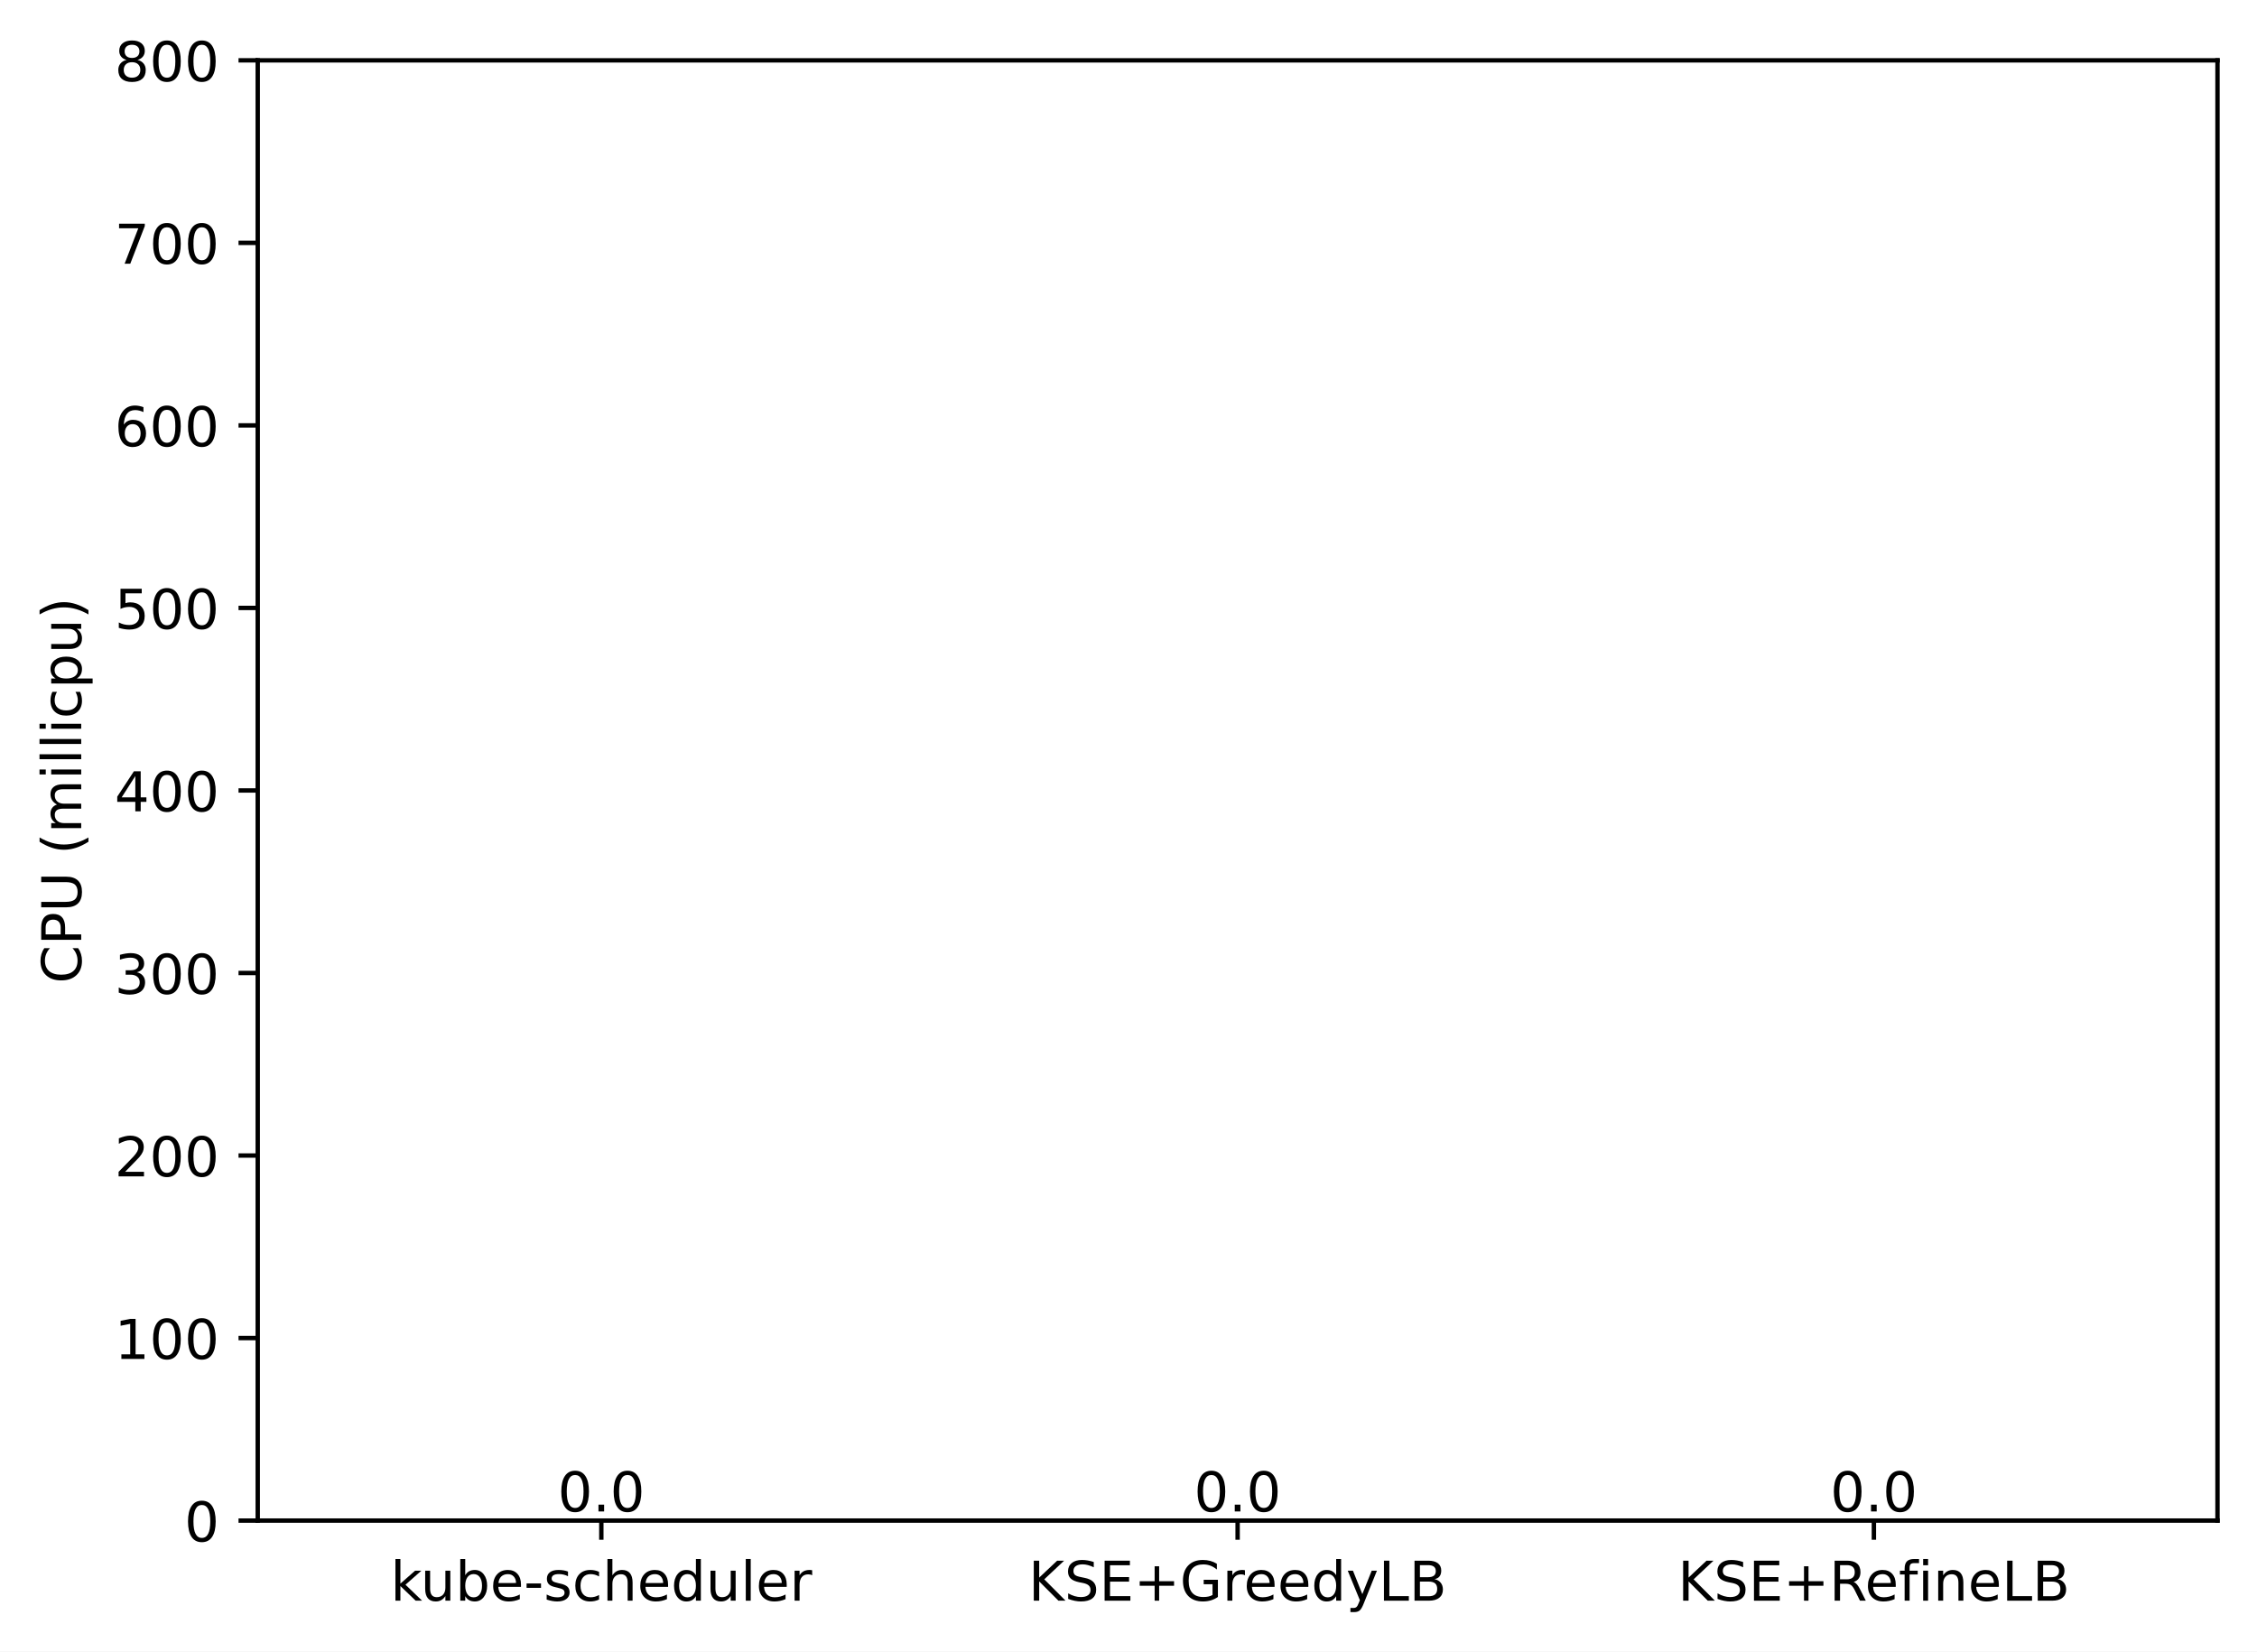
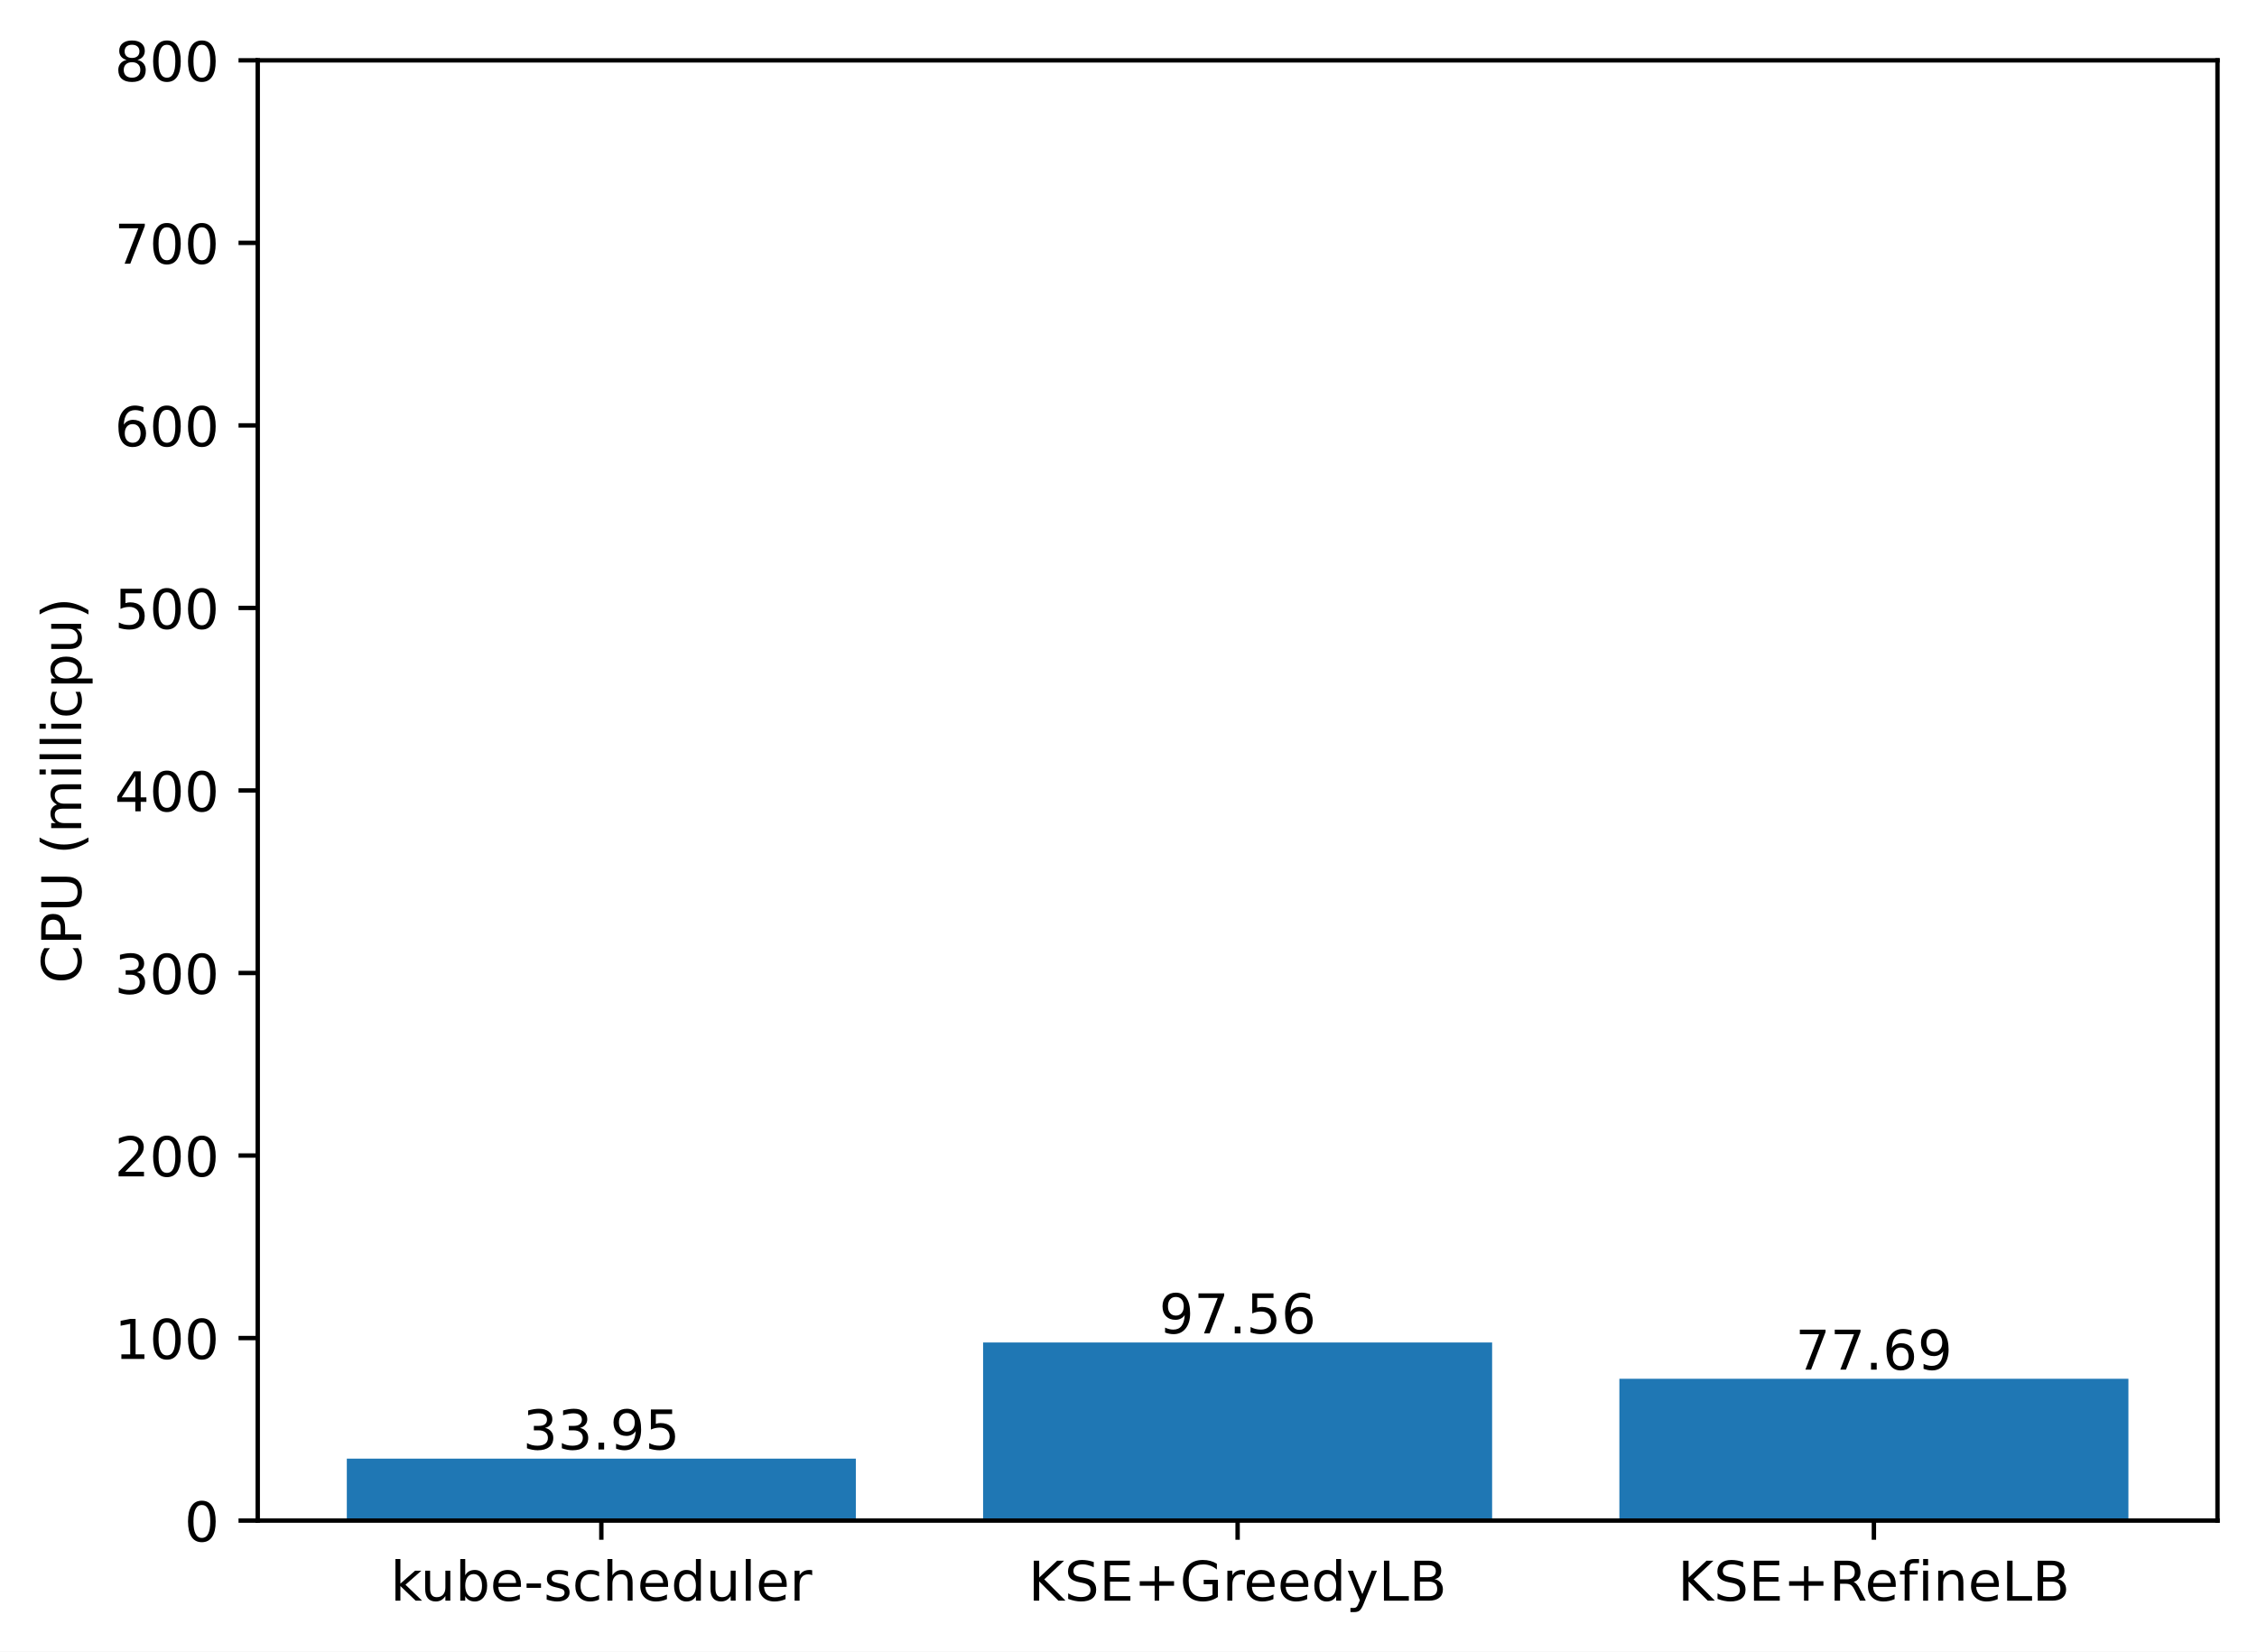
<svg xmlns="http://www.w3.org/2000/svg" xmlns:xlink="http://www.w3.org/1999/xlink" width="411.286pt" height="300.989pt" viewBox="0 0 411.286 300.989" version="1.1">
  <defs>
    <style type="text/css">*{stroke-linejoin: round; stroke-linecap: butt}</style>
  </defs>
  <g id="figure_1">
    <g id="patch_1">
      <path d="M 0 300.989  L 411.286 300.989  L 411.286 0  L 0 0  z " style="fill: #ffffff" />
    </g>
    <g id="axes_1">
      <g id="patch_2">
        <path d="M 46.966 277.111  L 404.086 277.111  L 404.086 10.999  L 46.966 10.999  z " style="fill: #ffffff" />
      </g>
      <g id="patch_3">
-         <path d="M 63.198 277.111  L 155.957 277.111  L 155.957 277.111  L 63.198 277.111  z " clip-path="url(#pdb2baf6ef2)" style="fill: #1f77b4" />
+         <path d="M 63.198 277.111  L 155.957 277.111  L 155.957 265.818  L 63.198 265.818  z " clip-path="url(#pfbf8e3f7e3)" style="fill: #1f77b4" />
      </g>
      <g id="patch_4">
-         <path d="M 179.146 277.111  L 271.905 277.111  L 271.905 277.111  L 179.146 277.111  z " clip-path="url(#pdb2baf6ef2)" style="fill: #1f77b4" />
+         <path d="M 179.146 277.111  L 271.905 277.111  L 271.905 244.659  L 179.146 244.659  z " clip-path="url(#pfbf8e3f7e3)" style="fill: #1f77b4" />
      </g>
      <g id="patch_5">
-         <path d="M 295.094 277.111  L 387.853 277.111  L 387.853 277.111  L 295.094 277.111  z " clip-path="url(#pdb2baf6ef2)" style="fill: #1f77b4" />
+         <path d="M 295.094 277.111  L 387.853 277.111  L 387.853 251.268  L 295.094 251.268  z " clip-path="url(#pfbf8e3f7e3)" style="fill: #1f77b4" />
      </g>
      <g id="matplotlib.axis_1">
        <g id="xtick_1">
          <g id="line2d_1">
            <defs>
-               <path id="m6e3d70044f" d="M 0 0  L 0 3.5  " style="stroke: #000000; stroke-width: 0.8" />
+               <path id="md82b73654c" d="M 0 0  L 0 3.5  " style="stroke: #000000; stroke-width: 0.8" />
            </defs>
            <g>
-               <use xlink:href="#m6e3d70044f" x="109.578" y="277.111" style="stroke: #000000; stroke-width: 0.8" />
+               <use xlink:href="#md82b73654c" x="109.578" y="277.111" style="stroke: #000000; stroke-width: 0.8" />
            </g>
          </g>
          <g id="text_1">
            <g transform="translate(71.15179 291.7097)scale(0.1 -0.1)">
              <defs>
                <path id="DejaVuSans-6b" d="M 581 4863  L 1159 4863  L 1159 1991  L 2875 3500  L 3609 3500  L 1753 1863  L 3688 0  L 2938 0  L 1159 1709  L 1159 0  L 581 0  L 581 4863  z " transform="scale(0.015625)" />
                <path id="DejaVuSans-75" d="M 544 1381  L 544 3500  L 1119 3500  L 1119 1403  Q 1119 906 1312 657  Q 1506 409 1894 409  Q 2359 409 2629 706  Q 2900 1003 2900 1516  L 2900 3500  L 3475 3500  L 3475 0  L 2900 0  L 2900 538  Q 2691 219 2414 64  Q 2138 -91 1772 -91  Q 1169 -91 856 284  Q 544 659 544 1381  z M 1991 3584  L 1991 3584  z " transform="scale(0.015625)" />
                <path id="DejaVuSans-62" d="M 3116 1747  Q 3116 2381 2855 2742  Q 2594 3103 2138 3103  Q 1681 3103 1420 2742  Q 1159 2381 1159 1747  Q 1159 1113 1420 752  Q 1681 391 2138 391  Q 2594 391 2855 752  Q 3116 1113 3116 1747  z M 1159 2969  Q 1341 3281 1617 3432  Q 1894 3584 2278 3584  Q 2916 3584 3314 3078  Q 3713 2572 3713 1747  Q 3713 922 3314 415  Q 2916 -91 2278 -91  Q 1894 -91 1617 61  Q 1341 213 1159 525  L 1159 0  L 581 0  L 581 4863  L 1159 4863  L 1159 2969  z " transform="scale(0.015625)" />
                <path id="DejaVuSans-65" d="M 3597 1894  L 3597 1613  L 953 1613  Q 991 1019 1311 708  Q 1631 397 2203 397  Q 2534 397 2845 478  Q 3156 559 3463 722  L 3463 178  Q 3153 47 2828 -22  Q 2503 -91 2169 -91  Q 1331 -91 842 396  Q 353 884 353 1716  Q 353 2575 817 3079  Q 1281 3584 2069 3584  Q 2775 3584 3186 3129  Q 3597 2675 3597 1894  z M 3022 2063  Q 3016 2534 2758 2815  Q 2500 3097 2075 3097  Q 1594 3097 1305 2825  Q 1016 2553 972 2059  L 3022 2063  z " transform="scale(0.015625)" />
                <path id="DejaVuSans-2d" d="M 313 2009  L 1997 2009  L 1997 1497  L 313 1497  L 313 2009  z " transform="scale(0.015625)" />
                <path id="DejaVuSans-73" d="M 2834 3397  L 2834 2853  Q 2591 2978 2328 3040  Q 2066 3103 1784 3103  Q 1356 3103 1142 2972  Q 928 2841 928 2578  Q 928 2378 1081 2264  Q 1234 2150 1697 2047  L 1894 2003  Q 2506 1872 2764 1633  Q 3022 1394 3022 966  Q 3022 478 2636 193  Q 2250 -91 1575 -91  Q 1294 -91 989 -36  Q 684 19 347 128  L 347 722  Q 666 556 975 473  Q 1284 391 1588 391  Q 1994 391 2212 530  Q 2431 669 2431 922  Q 2431 1156 2273 1281  Q 2116 1406 1581 1522  L 1381 1569  Q 847 1681 609 1914  Q 372 2147 372 2553  Q 372 3047 722 3315  Q 1072 3584 1716 3584  Q 2034 3584 2315 3537  Q 2597 3491 2834 3397  z " transform="scale(0.015625)" />
                <path id="DejaVuSans-63" d="M 3122 3366  L 3122 2828  Q 2878 2963 2633 3030  Q 2388 3097 2138 3097  Q 1578 3097 1268 2742  Q 959 2388 959 1747  Q 959 1106 1268 751  Q 1578 397 2138 397  Q 2388 397 2633 464  Q 2878 531 3122 666  L 3122 134  Q 2881 22 2623 -34  Q 2366 -91 2075 -91  Q 1284 -91 818 406  Q 353 903 353 1747  Q 353 2603 823 3093  Q 1294 3584 2113 3584  Q 2378 3584 2631 3529  Q 2884 3475 3122 3366  z " transform="scale(0.015625)" />
                <path id="DejaVuSans-68" d="M 3513 2113  L 3513 0  L 2938 0  L 2938 2094  Q 2938 2591 2744 2837  Q 2550 3084 2163 3084  Q 1697 3084 1428 2787  Q 1159 2491 1159 1978  L 1159 0  L 581 0  L 581 4863  L 1159 4863  L 1159 2956  Q 1366 3272 1645 3428  Q 1925 3584 2291 3584  Q 2894 3584 3203 3211  Q 3513 2838 3513 2113  z " transform="scale(0.015625)" />
                <path id="DejaVuSans-64" d="M 2906 2969  L 2906 4863  L 3481 4863  L 3481 0  L 2906 0  L 2906 525  Q 2725 213 2448 61  Q 2172 -91 1784 -91  Q 1150 -91 751 415  Q 353 922 353 1747  Q 353 2572 751 3078  Q 1150 3584 1784 3584  Q 2172 3584 2448 3432  Q 2725 3281 2906 2969  z M 947 1747  Q 947 1113 1208 752  Q 1469 391 1925 391  Q 2381 391 2643 752  Q 2906 1113 2906 1747  Q 2906 2381 2643 2742  Q 2381 3103 1925 3103  Q 1469 3103 1208 2742  Q 947 2381 947 1747  z " transform="scale(0.015625)" />
                <path id="DejaVuSans-6c" d="M 603 4863  L 1178 4863  L 1178 0  L 603 0  L 603 4863  z " transform="scale(0.015625)" />
                <path id="DejaVuSans-72" d="M 2631 2963  Q 2534 3019 2420 3045  Q 2306 3072 2169 3072  Q 1681 3072 1420 2755  Q 1159 2438 1159 1844  L 1159 0  L 581 0  L 581 3500  L 1159 3500  L 1159 2956  Q 1341 3275 1631 3429  Q 1922 3584 2338 3584  Q 2397 3584 2469 3576  Q 2541 3569 2628 3553  L 2631 2963  z " transform="scale(0.015625)" />
              </defs>
              <use xlink:href="#DejaVuSans-6b" />
              <use xlink:href="#DejaVuSans-75" x="54.785" />
              <use xlink:href="#DejaVuSans-62" x="118.164" />
              <use xlink:href="#DejaVuSans-65" x="181.641" />
              <use xlink:href="#DejaVuSans-2d" x="243.164" />
              <use xlink:href="#DejaVuSans-73" x="279.248" />
              <use xlink:href="#DejaVuSans-63" x="331.348" />
              <use xlink:href="#DejaVuSans-68" x="386.328" />
              <use xlink:href="#DejaVuSans-65" x="449.707" />
              <use xlink:href="#DejaVuSans-64" x="511.23" />
              <use xlink:href="#DejaVuSans-75" x="574.707" />
              <use xlink:href="#DejaVuSans-6c" x="638.086" />
              <use xlink:href="#DejaVuSans-65" x="665.869" />
              <use xlink:href="#DejaVuSans-72" x="727.393" />
            </g>
          </g>
        </g>
        <g id="xtick_2">
          <g id="line2d_2">
            <g>
-               <use xlink:href="#m6e3d70044f" x="225.526" y="277.111" style="stroke: #000000; stroke-width: 0.8" />
+               <use xlink:href="#md82b73654c" x="225.526" y="277.111" style="stroke: #000000; stroke-width: 0.8" />
            </g>
          </g>
          <g id="text_2">
            <g transform="translate(187.403 291.7097)scale(0.1 -0.1)">
              <defs>
                <path id="DejaVuSans-4b" d="M 628 4666  L 1259 4666  L 1259 2694  L 3353 4666  L 4166 4666  L 1850 2491  L 4331 0  L 3500 0  L 1259 2247  L 1259 0  L 628 0  L 628 4666  z " transform="scale(0.015625)" />
                <path id="DejaVuSans-53" d="M 3425 4513  L 3425 3897  Q 3066 4069 2747 4153  Q 2428 4238 2131 4238  Q 1616 4238 1336 4038  Q 1056 3838 1056 3469  Q 1056 3159 1242 3001  Q 1428 2844 1947 2747  L 2328 2669  Q 3034 2534 3370 2195  Q 3706 1856 3706 1288  Q 3706 609 3251 259  Q 2797 -91 1919 -91  Q 1588 -91 1214 -16  Q 841 59 441 206  L 441 856  Q 825 641 1194 531  Q 1563 422 1919 422  Q 2459 422 2753 634  Q 3047 847 3047 1241  Q 3047 1584 2836 1778  Q 2625 1972 2144 2069  L 1759 2144  Q 1053 2284 737 2584  Q 422 2884 422 3419  Q 422 4038 858 4394  Q 1294 4750 2059 4750  Q 2388 4750 2728 4690  Q 3069 4631 3425 4513  z " transform="scale(0.015625)" />
                <path id="DejaVuSans-45" d="M 628 4666  L 3578 4666  L 3578 4134  L 1259 4134  L 1259 2753  L 3481 2753  L 3481 2222  L 1259 2222  L 1259 531  L 3634 531  L 3634 0  L 628 0  L 628 4666  z " transform="scale(0.015625)" />
                <path id="DejaVuSans-2b" d="M 2944 4013  L 2944 2272  L 4684 2272  L 4684 1741  L 2944 1741  L 2944 0  L 2419 0  L 2419 1741  L 678 1741  L 678 2272  L 2419 2272  L 2419 4013  L 2944 4013  z " transform="scale(0.015625)" />
                <path id="DejaVuSans-47" d="M 3809 666  L 3809 1919  L 2778 1919  L 2778 2438  L 4434 2438  L 4434 434  Q 4069 175 3628 42  Q 3188 -91 2688 -91  Q 1594 -91 976 548  Q 359 1188 359 2328  Q 359 3472 976 4111  Q 1594 4750 2688 4750  Q 3144 4750 3555 4637  Q 3966 4525 4313 4306  L 4313 3634  Q 3963 3931 3569 4081  Q 3175 4231 2741 4231  Q 1884 4231 1454 3753  Q 1025 3275 1025 2328  Q 1025 1384 1454 906  Q 1884 428 2741 428  Q 3075 428 3337 486  Q 3600 544 3809 666  z " transform="scale(0.015625)" />
                <path id="DejaVuSans-79" d="M 2059 -325  Q 1816 -950 1584 -1140  Q 1353 -1331 966 -1331  L 506 -1331  L 506 -850  L 844 -850  Q 1081 -850 1212 -737  Q 1344 -625 1503 -206  L 1606 56  L 191 3500  L 800 3500  L 1894 763  L 2988 3500  L 3597 3500  L 2059 -325  z " transform="scale(0.015625)" />
                <path id="DejaVuSans-4c" d="M 628 4666  L 1259 4666  L 1259 531  L 3531 531  L 3531 0  L 628 0  L 628 4666  z " transform="scale(0.015625)" />
                <path id="DejaVuSans-42" d="M 1259 2228  L 1259 519  L 2272 519  Q 2781 519 3026 730  Q 3272 941 3272 1375  Q 3272 1813 3026 2020  Q 2781 2228 2272 2228  L 1259 2228  z M 1259 4147  L 1259 2741  L 2194 2741  Q 2656 2741 2882 2914  Q 3109 3088 3109 3444  Q 3109 3797 2882 3972  Q 2656 4147 2194 4147  L 1259 4147  z M 628 4666  L 2241 4666  Q 2963 4666 3353 4366  Q 3744 4066 3744 3513  Q 3744 3084 3544 2831  Q 3344 2578 2956 2516  Q 3422 2416 3680 2098  Q 3938 1781 3938 1306  Q 3938 681 3513 340  Q 3088 0 2303 0  L 628 0  L 628 4666  z " transform="scale(0.015625)" />
              </defs>
              <use xlink:href="#DejaVuSans-4b" />
              <use xlink:href="#DejaVuSans-53" x="65.576" />
              <use xlink:href="#DejaVuSans-45" x="129.053" />
              <use xlink:href="#DejaVuSans-2b" x="192.236" />
              <use xlink:href="#DejaVuSans-47" x="276.025" />
              <use xlink:href="#DejaVuSans-72" x="353.516" />
              <use xlink:href="#DejaVuSans-65" x="392.379" />
              <use xlink:href="#DejaVuSans-65" x="453.902" />
              <use xlink:href="#DejaVuSans-64" x="515.426" />
              <use xlink:href="#DejaVuSans-79" x="578.902" />
              <use xlink:href="#DejaVuSans-4c" x="638.082" />
              <use xlink:href="#DejaVuSans-42" x="693.795" />
            </g>
          </g>
        </g>
        <g id="xtick_3">
          <g id="line2d_3">
            <g>
-               <use xlink:href="#m6e3d70044f" x="341.474" y="277.111" style="stroke: #000000; stroke-width: 0.8" />
+               <use xlink:href="#md82b73654c" x="341.474" y="277.111" style="stroke: #000000; stroke-width: 0.8" />
            </g>
          </g>
          <g id="text_3">
            <g transform="translate(305.7346 291.7097)scale(0.1 -0.1)">
              <defs>
                <path id="DejaVuSans-52" d="M 2841 2188  Q 3044 2119 3236 1894  Q 3428 1669 3622 1275  L 4263 0  L 3584 0  L 2988 1197  Q 2756 1666 2539 1819  Q 2322 1972 1947 1972  L 1259 1972  L 1259 0  L 628 0  L 628 4666  L 2053 4666  Q 2853 4666 3247 4331  Q 3641 3997 3641 3322  Q 3641 2881 3436 2590  Q 3231 2300 2841 2188  z M 1259 4147  L 1259 2491  L 2053 2491  Q 2509 2491 2742 2702  Q 2975 2913 2975 3322  Q 2975 3731 2742 3939  Q 2509 4147 2053 4147  L 1259 4147  z " transform="scale(0.015625)" />
                <path id="DejaVuSans-66" d="M 2375 4863  L 2375 4384  L 1825 4384  Q 1516 4384 1395 4259  Q 1275 4134 1275 3809  L 1275 3500  L 2222 3500  L 2222 3053  L 1275 3053  L 1275 0  L 697 0  L 697 3053  L 147 3053  L 147 3500  L 697 3500  L 697 3744  Q 697 4328 969 4595  Q 1241 4863 1831 4863  L 2375 4863  z " transform="scale(0.015625)" />
                <path id="DejaVuSans-69" d="M 603 3500  L 1178 3500  L 1178 0  L 603 0  L 603 3500  z M 603 4863  L 1178 4863  L 1178 4134  L 603 4134  L 603 4863  z " transform="scale(0.015625)" />
                <path id="DejaVuSans-6e" d="M 3513 2113  L 3513 0  L 2938 0  L 2938 2094  Q 2938 2591 2744 2837  Q 2550 3084 2163 3084  Q 1697 3084 1428 2787  Q 1159 2491 1159 1978  L 1159 0  L 581 0  L 581 3500  L 1159 3500  L 1159 2956  Q 1366 3272 1645 3428  Q 1925 3584 2291 3584  Q 2894 3584 3203 3211  Q 3513 2838 3513 2113  z " transform="scale(0.015625)" />
              </defs>
              <use xlink:href="#DejaVuSans-4b" />
              <use xlink:href="#DejaVuSans-53" x="65.576" />
              <use xlink:href="#DejaVuSans-45" x="129.053" />
              <use xlink:href="#DejaVuSans-2b" x="192.236" />
              <use xlink:href="#DejaVuSans-52" x="276.025" />
              <use xlink:href="#DejaVuSans-65" x="341.008" />
              <use xlink:href="#DejaVuSans-66" x="402.531" />
              <use xlink:href="#DejaVuSans-69" x="437.736" />
              <use xlink:href="#DejaVuSans-6e" x="465.52" />
              <use xlink:href="#DejaVuSans-65" x="528.898" />
              <use xlink:href="#DejaVuSans-4c" x="590.422" />
              <use xlink:href="#DejaVuSans-42" x="646.135" />
            </g>
          </g>
        </g>
      </g>
      <g id="matplotlib.axis_2">
        <g id="ytick_1">
          <g id="line2d_4">
            <defs>
-               <path id="m3c5df57db4" d="M 0 0  L -3.5 0  " style="stroke: #000000; stroke-width: 0.8" />
+               <path id="m06f854a655" d="M 0 0  L -3.5 0  " style="stroke: #000000; stroke-width: 0.8" />
            </defs>
            <g>
-               <use xlink:href="#m3c5df57db4" x="46.966" y="277.111" style="stroke: #000000; stroke-width: 0.8" />
+               <use xlink:href="#m06f854a655" x="46.966" y="277.111" style="stroke: #000000; stroke-width: 0.8" />
            </g>
          </g>
          <g id="text_4">
            <g transform="translate(33.60312 280.9104)scale(0.1 -0.1)">
              <defs>
                <path id="DejaVuSans-30" d="M 2034 4250  Q 1547 4250 1301 3770  Q 1056 3291 1056 2328  Q 1056 1369 1301 889  Q 1547 409 2034 409  Q 2525 409 2770 889  Q 3016 1369 3016 2328  Q 3016 3291 2770 3770  Q 2525 4250 2034 4250  z M 2034 4750  Q 2819 4750 3233 4129  Q 3647 3509 3647 2328  Q 3647 1150 3233 529  Q 2819 -91 2034 -91  Q 1250 -91 836 529  Q 422 1150 422 2328  Q 422 3509 836 4129  Q 1250 4750 2034 4750  z " transform="scale(0.015625)" />
              </defs>
              <use xlink:href="#DejaVuSans-30" />
            </g>
          </g>
        </g>
        <g id="ytick_2">
          <g id="line2d_5">
            <g>
-               <use xlink:href="#m3c5df57db4" x="46.966" y="243.847" style="stroke: #000000; stroke-width: 0.8" />
+               <use xlink:href="#m06f854a655" x="46.966" y="243.847" style="stroke: #000000; stroke-width: 0.8" />
            </g>
          </g>
          <g id="text_5">
            <g transform="translate(20.87813 247.6464)scale(0.1 -0.1)">
              <defs>
                <path id="DejaVuSans-31" d="M 794 531  L 1825 531  L 1825 4091  L 703 3866  L 703 4441  L 1819 4666  L 2450 4666  L 2450 531  L 3481 531  L 3481 0  L 794 0  L 794 531  z " transform="scale(0.015625)" />
              </defs>
              <use xlink:href="#DejaVuSans-31" />
              <use xlink:href="#DejaVuSans-30" x="63.623" />
              <use xlink:href="#DejaVuSans-30" x="127.246" />
            </g>
          </g>
        </g>
        <g id="ytick_3">
          <g id="line2d_6">
            <g>
-               <use xlink:href="#m3c5df57db4" x="46.966" y="210.583" style="stroke: #000000; stroke-width: 0.8" />
+               <use xlink:href="#m06f854a655" x="46.966" y="210.583" style="stroke: #000000; stroke-width: 0.8" />
            </g>
          </g>
          <g id="text_6">
            <g transform="translate(20.87813 214.3824)scale(0.1 -0.1)">
              <defs>
                <path id="DejaVuSans-32" d="M 1228 531  L 3431 531  L 3431 0  L 469 0  L 469 531  Q 828 903 1448 1529  Q 2069 2156 2228 2338  Q 2531 2678 2651 2914  Q 2772 3150 2772 3378  Q 2772 3750 2511 3984  Q 2250 4219 1831 4219  Q 1534 4219 1204 4116  Q 875 4013 500 3803  L 500 4441  Q 881 4594 1212 4672  Q 1544 4750 1819 4750  Q 2544 4750 2975 4387  Q 3406 4025 3406 3419  Q 3406 3131 3298 2873  Q 3191 2616 2906 2266  Q 2828 2175 2409 1742  Q 1991 1309 1228 531  z " transform="scale(0.015625)" />
              </defs>
              <use xlink:href="#DejaVuSans-32" />
              <use xlink:href="#DejaVuSans-30" x="63.623" />
              <use xlink:href="#DejaVuSans-30" x="127.246" />
            </g>
          </g>
        </g>
        <g id="ytick_4">
          <g id="line2d_7">
            <g>
-               <use xlink:href="#m3c5df57db4" x="46.966" y="177.319" style="stroke: #000000; stroke-width: 0.8" />
+               <use xlink:href="#m06f854a655" x="46.966" y="177.319" style="stroke: #000000; stroke-width: 0.8" />
            </g>
          </g>
          <g id="text_7">
            <g transform="translate(20.87813 181.1184)scale(0.1 -0.1)">
              <defs>
                <path id="DejaVuSans-33" d="M 2597 2516  Q 3050 2419 3304 2112  Q 3559 1806 3559 1356  Q 3559 666 3084 287  Q 2609 -91 1734 -91  Q 1441 -91 1130 -33  Q 819 25 488 141  L 488 750  Q 750 597 1062 519  Q 1375 441 1716 441  Q 2309 441 2620 675  Q 2931 909 2931 1356  Q 2931 1769 2642 2001  Q 2353 2234 1838 2234  L 1294 2234  L 1294 2753  L 1863 2753  Q 2328 2753 2575 2939  Q 2822 3125 2822 3475  Q 2822 3834 2567 4026  Q 2313 4219 1838 4219  Q 1578 4219 1281 4162  Q 984 4106 628 3988  L 628 4550  Q 988 4650 1302 4700  Q 1616 4750 1894 4750  Q 2613 4750 3031 4423  Q 3450 4097 3450 3541  Q 3450 3153 3228 2886  Q 3006 2619 2597 2516  z " transform="scale(0.015625)" />
              </defs>
              <use xlink:href="#DejaVuSans-33" />
              <use xlink:href="#DejaVuSans-30" x="63.623" />
              <use xlink:href="#DejaVuSans-30" x="127.246" />
            </g>
          </g>
        </g>
        <g id="ytick_5">
          <g id="line2d_8">
            <g>
-               <use xlink:href="#m3c5df57db4" x="46.966" y="144.055" style="stroke: #000000; stroke-width: 0.8" />
+               <use xlink:href="#m06f854a655" x="46.966" y="144.055" style="stroke: #000000; stroke-width: 0.8" />
            </g>
          </g>
          <g id="text_8">
            <g transform="translate(20.87813 147.8544)scale(0.1 -0.1)">
              <defs>
                <path id="DejaVuSans-34" d="M 2419 4116  L 825 1625  L 2419 1625  L 2419 4116  z M 2253 4666  L 3047 4666  L 3047 1625  L 3713 1625  L 3713 1100  L 3047 1100  L 3047 0  L 2419 0  L 2419 1100  L 313 1100  L 313 1709  L 2253 4666  z " transform="scale(0.015625)" />
              </defs>
              <use xlink:href="#DejaVuSans-34" />
              <use xlink:href="#DejaVuSans-30" x="63.623" />
              <use xlink:href="#DejaVuSans-30" x="127.246" />
            </g>
          </g>
        </g>
        <g id="ytick_6">
          <g id="line2d_9">
            <g>
-               <use xlink:href="#m3c5df57db4" x="46.966" y="110.791" style="stroke: #000000; stroke-width: 0.8" />
+               <use xlink:href="#m06f854a655" x="46.966" y="110.791" style="stroke: #000000; stroke-width: 0.8" />
            </g>
          </g>
          <g id="text_9">
            <g transform="translate(20.87813 114.5904)scale(0.1 -0.1)">
              <defs>
                <path id="DejaVuSans-35" d="M 691 4666  L 3169 4666  L 3169 4134  L 1269 4134  L 1269 2991  Q 1406 3038 1543 3061  Q 1681 3084 1819 3084  Q 2600 3084 3056 2656  Q 3513 2228 3513 1497  Q 3513 744 3044 326  Q 2575 -91 1722 -91  Q 1428 -91 1123 -41  Q 819 9 494 109  L 494 744  Q 775 591 1075 516  Q 1375 441 1709 441  Q 2250 441 2565 725  Q 2881 1009 2881 1497  Q 2881 1984 2565 2268  Q 2250 2553 1709 2553  Q 1456 2553 1204 2497  Q 953 2441 691 2322  L 691 4666  z " transform="scale(0.015625)" />
              </defs>
              <use xlink:href="#DejaVuSans-35" />
              <use xlink:href="#DejaVuSans-30" x="63.623" />
              <use xlink:href="#DejaVuSans-30" x="127.246" />
            </g>
          </g>
        </g>
        <g id="ytick_7">
          <g id="line2d_10">
            <g>
-               <use xlink:href="#m3c5df57db4" x="46.966" y="77.527" style="stroke: #000000; stroke-width: 0.8" />
+               <use xlink:href="#m06f854a655" x="46.966" y="77.527" style="stroke: #000000; stroke-width: 0.8" />
            </g>
          </g>
          <g id="text_10">
            <g transform="translate(20.87813 81.32644)scale(0.1 -0.1)">
              <defs>
                <path id="DejaVuSans-36" d="M 2113 2584  Q 1688 2584 1439 2293  Q 1191 2003 1191 1497  Q 1191 994 1439 701  Q 1688 409 2113 409  Q 2538 409 2786 701  Q 3034 994 3034 1497  Q 3034 2003 2786 2293  Q 2538 2584 2113 2584  z M 3366 4563  L 3366 3988  Q 3128 4100 2886 4159  Q 2644 4219 2406 4219  Q 1781 4219 1451 3797  Q 1122 3375 1075 2522  Q 1259 2794 1537 2939  Q 1816 3084 2150 3084  Q 2853 3084 3261 2657  Q 3669 2231 3669 1497  Q 3669 778 3244 343  Q 2819 -91 2113 -91  Q 1303 -91 875 529  Q 447 1150 447 2328  Q 447 3434 972 4092  Q 1497 4750 2381 4750  Q 2619 4750 2861 4703  Q 3103 4656 3366 4563  z " transform="scale(0.015625)" />
              </defs>
              <use xlink:href="#DejaVuSans-36" />
              <use xlink:href="#DejaVuSans-30" x="63.623" />
              <use xlink:href="#DejaVuSans-30" x="127.246" />
            </g>
          </g>
        </g>
        <g id="ytick_8">
          <g id="line2d_11">
            <g>
-               <use xlink:href="#m3c5df57db4" x="46.966" y="44.263" style="stroke: #000000; stroke-width: 0.8" />
+               <use xlink:href="#m06f854a655" x="46.966" y="44.263" style="stroke: #000000; stroke-width: 0.8" />
            </g>
          </g>
          <g id="text_11">
            <g transform="translate(20.87813 48.06244)scale(0.1 -0.1)">
              <defs>
                <path id="DejaVuSans-37" d="M 525 4666  L 3525 4666  L 3525 4397  L 1831 0  L 1172 0  L 2766 4134  L 525 4134  L 525 4666  z " transform="scale(0.015625)" />
              </defs>
              <use xlink:href="#DejaVuSans-37" />
              <use xlink:href="#DejaVuSans-30" x="63.623" />
              <use xlink:href="#DejaVuSans-30" x="127.246" />
            </g>
          </g>
        </g>
        <g id="ytick_9">
          <g id="line2d_12">
            <g>
-               <use xlink:href="#m3c5df57db4" x="46.966" y="10.999" style="stroke: #000000; stroke-width: 0.8" />
+               <use xlink:href="#m06f854a655" x="46.966" y="10.999" style="stroke: #000000; stroke-width: 0.8" />
            </g>
          </g>
          <g id="text_12">
            <g transform="translate(20.87813 14.79844)scale(0.1 -0.1)">
              <defs>
                <path id="DejaVuSans-38" d="M 2034 2216  Q 1584 2216 1326 1975  Q 1069 1734 1069 1313  Q 1069 891 1326 650  Q 1584 409 2034 409  Q 2484 409 2743 651  Q 3003 894 3003 1313  Q 3003 1734 2745 1975  Q 2488 2216 2034 2216  z M 1403 2484  Q 997 2584 770 2862  Q 544 3141 544 3541  Q 544 4100 942 4425  Q 1341 4750 2034 4750  Q 2731 4750 3128 4425  Q 3525 4100 3525 3541  Q 3525 3141 3298 2862  Q 3072 2584 2669 2484  Q 3125 2378 3379 2068  Q 3634 1759 3634 1313  Q 3634 634 3220 271  Q 2806 -91 2034 -91  Q 1263 -91 848 271  Q 434 634 434 1313  Q 434 1759 690 2068  Q 947 2378 1403 2484  z M 1172 3481  Q 1172 3119 1398 2916  Q 1625 2713 2034 2713  Q 2441 2713 2670 2916  Q 2900 3119 2900 3481  Q 2900 3844 2670 4047  Q 2441 4250 2034 4250  Q 1625 4250 1398 4047  Q 1172 3844 1172 3481  z " transform="scale(0.015625)" />
              </defs>
              <use xlink:href="#DejaVuSans-38" />
              <use xlink:href="#DejaVuSans-30" x="63.623" />
              <use xlink:href="#DejaVuSans-30" x="127.246" />
            </g>
          </g>
        </g>
        <g id="text_13">
          <g transform="translate(14.79844 179.2302)rotate(-90)scale(0.1 -0.1)">
            <defs>
              <path id="DejaVuSans-43" d="M 4122 4306  L 4122 3641  Q 3803 3938 3442 4084  Q 3081 4231 2675 4231  Q 1875 4231 1450 3742  Q 1025 3253 1025 2328  Q 1025 1406 1450 917  Q 1875 428 2675 428  Q 3081 428 3442 575  Q 3803 722 4122 1019  L 4122 359  Q 3791 134 3420 21  Q 3050 -91 2638 -91  Q 1578 -91 968 557  Q 359 1206 359 2328  Q 359 3453 968 4101  Q 1578 4750 2638 4750  Q 3056 4750 3426 4639  Q 3797 4528 4122 4306  z " transform="scale(0.015625)" />
              <path id="DejaVuSans-50" d="M 1259 4147  L 1259 2394  L 2053 2394  Q 2494 2394 2734 2622  Q 2975 2850 2975 3272  Q 2975 3691 2734 3919  Q 2494 4147 2053 4147  L 1259 4147  z M 628 4666  L 2053 4666  Q 2838 4666 3239 4311  Q 3641 3956 3641 3272  Q 3641 2581 3239 2228  Q 2838 1875 2053 1875  L 1259 1875  L 1259 0  L 628 0  L 628 4666  z " transform="scale(0.015625)" />
              <path id="DejaVuSans-55" d="M 556 4666  L 1191 4666  L 1191 1831  Q 1191 1081 1462 751  Q 1734 422 2344 422  Q 2950 422 3222 751  Q 3494 1081 3494 1831  L 3494 4666  L 4128 4666  L 4128 1753  Q 4128 841 3676 375  Q 3225 -91 2344 -91  Q 1459 -91 1007 375  Q 556 841 556 1753  L 556 4666  z " transform="scale(0.015625)" />
              <path id="DejaVuSans-20" transform="scale(0.015625)" />
              <path id="DejaVuSans-28" d="M 1984 4856  Q 1566 4138 1362 3434  Q 1159 2731 1159 2009  Q 1159 1288 1364 580  Q 1569 -128 1984 -844  L 1484 -844  Q 1016 -109 783 600  Q 550 1309 550 2009  Q 550 2706 781 3412  Q 1013 4119 1484 4856  L 1984 4856  z " transform="scale(0.015625)" />
              <path id="DejaVuSans-6d" d="M 3328 2828  Q 3544 3216 3844 3400  Q 4144 3584 4550 3584  Q 5097 3584 5394 3201  Q 5691 2819 5691 2113  L 5691 0  L 5113 0  L 5113 2094  Q 5113 2597 4934 2840  Q 4756 3084 4391 3084  Q 3944 3084 3684 2787  Q 3425 2491 3425 1978  L 3425 0  L 2847 0  L 2847 2094  Q 2847 2600 2669 2842  Q 2491 3084 2119 3084  Q 1678 3084 1418 2786  Q 1159 2488 1159 1978  L 1159 0  L 581 0  L 581 3500  L 1159 3500  L 1159 2956  Q 1356 3278 1631 3431  Q 1906 3584 2284 3584  Q 2666 3584 2933 3390  Q 3200 3197 3328 2828  z " transform="scale(0.015625)" />
              <path id="DejaVuSans-70" d="M 1159 525  L 1159 -1331  L 581 -1331  L 581 3500  L 1159 3500  L 1159 2969  Q 1341 3281 1617 3432  Q 1894 3584 2278 3584  Q 2916 3584 3314 3078  Q 3713 2572 3713 1747  Q 3713 922 3314 415  Q 2916 -91 2278 -91  Q 1894 -91 1617 61  Q 1341 213 1159 525  z M 3116 1747  Q 3116 2381 2855 2742  Q 2594 3103 2138 3103  Q 1681 3103 1420 2742  Q 1159 2381 1159 1747  Q 1159 1113 1420 752  Q 1681 391 2138 391  Q 2594 391 2855 752  Q 3116 1113 3116 1747  z " transform="scale(0.015625)" />
              <path id="DejaVuSans-29" d="M 513 4856  L 1013 4856  Q 1481 4119 1714 3412  Q 1947 2706 1947 2009  Q 1947 1309 1714 600  Q 1481 -109 1013 -844  L 513 -844  Q 928 -128 1133 580  Q 1338 1288 1338 2009  Q 1338 2731 1133 3434  Q 928 4138 513 4856  z " transform="scale(0.015625)" />
            </defs>
            <use xlink:href="#DejaVuSans-43" />
            <use xlink:href="#DejaVuSans-50" x="69.824" />
            <use xlink:href="#DejaVuSans-55" x="130.127" />
            <use xlink:href="#DejaVuSans-20" x="203.32" />
            <use xlink:href="#DejaVuSans-28" x="235.107" />
            <use xlink:href="#DejaVuSans-6d" x="274.121" />
            <use xlink:href="#DejaVuSans-69" x="371.533" />
            <use xlink:href="#DejaVuSans-6c" x="399.316" />
            <use xlink:href="#DejaVuSans-6c" x="427.1" />
            <use xlink:href="#DejaVuSans-69" x="454.883" />
            <use xlink:href="#DejaVuSans-63" x="482.666" />
            <use xlink:href="#DejaVuSans-70" x="537.646" />
            <use xlink:href="#DejaVuSans-75" x="601.123" />
            <use xlink:href="#DejaVuSans-29" x="664.502" />
          </g>
        </g>
      </g>
      <g id="patch_6">
        <path d="M 46.966 277.111  L 46.966 10.999  " style="fill: none; stroke: #000000; stroke-width: 0.8; stroke-linejoin: miter; stroke-linecap: square" />
      </g>
      <g id="patch_7">
        <path d="M 404.086 277.111  L 404.086 10.999  " style="fill: none; stroke: #000000; stroke-width: 0.8; stroke-linejoin: miter; stroke-linecap: square" />
      </g>
      <g id="patch_8">
        <path d="M 46.966 277.111  L 404.086 277.111  " style="fill: none; stroke: #000000; stroke-width: 0.8; stroke-linejoin: miter; stroke-linecap: square" />
      </g>
      <g id="patch_9">
        <path d="M 46.966 10.999  L 404.086 10.999  " style="fill: none; stroke: #000000; stroke-width: 0.8; stroke-linejoin: miter; stroke-linecap: square" />
      </g>
      <g id="text_14">
-         <g transform="translate(101.626 275.448)scale(0.1 -0.1)">
+         <g transform="translate(95.26351 264.1549)scale(0.1 -0.1)">
          <defs>
            <path id="DejaVuSans-2e" d="M 684 794  L 1344 794  L 1344 0  L 684 0  L 684 794  z " transform="scale(0.015625)" />
+             <path id="DejaVuSans-39" d="M 703 97  L 703 672  Q 941 559 1184 500  Q 1428 441 1663 441  Q 2288 441 2617 861  Q 2947 1281 2994 2138  Q 2813 1869 2534 1725  Q 2256 1581 1919 1581  Q 1219 1581 811 2004  Q 403 2428 403 3163  Q 403 3881 828 4315  Q 1253 4750 1959 4750  Q 2769 4750 3195 4129  Q 3622 3509 3622 2328  Q 3622 1225 3098 567  Q 2575 -91 1691 -91  Q 1453 -91 1209 -44  Q 966 3 703 97  z M 1959 2075  Q 2384 2075 2632 2365  Q 2881 2656 2881 3163  Q 2881 3666 2632 3958  Q 2384 4250 1959 4250  Q 1534 4250 1286 3958  Q 1038 3666 1038 3163  Q 1038 2656 1286 2365  Q 1534 2075 1959 2075  z " transform="scale(0.015625)" />
          </defs>
-           <use xlink:href="#DejaVuSans-30" />
-           <use xlink:href="#DejaVuSans-2e" x="63.623" />
-           <use xlink:href="#DejaVuSans-30" x="95.41" />
+           <use xlink:href="#DejaVuSans-33" />
+           <use xlink:href="#DejaVuSans-33" x="63.623" />
+           <use xlink:href="#DejaVuSans-2e" x="127.246" />
+           <use xlink:href="#DejaVuSans-39" x="159.033" />
+           <use xlink:href="#DejaVuSans-35" x="222.656" />
        </g>
      </g>
      <g id="text_15">
-         <g transform="translate(217.5741 275.448)scale(0.1 -0.1)">
-           <use xlink:href="#DejaVuSans-30" />
-           <use xlink:href="#DejaVuSans-2e" x="63.623" />
-           <use xlink:href="#DejaVuSans-30" x="95.41" />
+         <g transform="translate(211.2116 242.9957)scale(0.1 -0.1)">
+           <use xlink:href="#DejaVuSans-39" />
+           <use xlink:href="#DejaVuSans-37" x="63.623" />
+           <use xlink:href="#DejaVuSans-2e" x="127.246" />
+           <use xlink:href="#DejaVuSans-35" x="159.033" />
+           <use xlink:href="#DejaVuSans-36" x="222.656" />
        </g>
      </g>
      <g id="text_16">
-         <g transform="translate(333.5221 275.448)scale(0.1 -0.1)">
-           <use xlink:href="#DejaVuSans-30" />
-           <use xlink:href="#DejaVuSans-2e" x="63.623" />
-           <use xlink:href="#DejaVuSans-30" x="95.41" />
+         <g transform="translate(327.1596 249.6052)scale(0.1 -0.1)">
+           <use xlink:href="#DejaVuSans-37" />
+           <use xlink:href="#DejaVuSans-37" x="63.623" />
+           <use xlink:href="#DejaVuSans-2e" x="127.246" />
+           <use xlink:href="#DejaVuSans-36" x="159.033" />
+           <use xlink:href="#DejaVuSans-39" x="222.656" />
        </g>
      </g>
    </g>
  </g>
  <defs>
-     <clipPath id="pdb2baf6ef2">
+     <clipPath id="pfbf8e3f7e3">
      <rect x="46.966" y="10.999" width="357.12" height="266.112" />
    </clipPath>
  </defs>
</svg>
